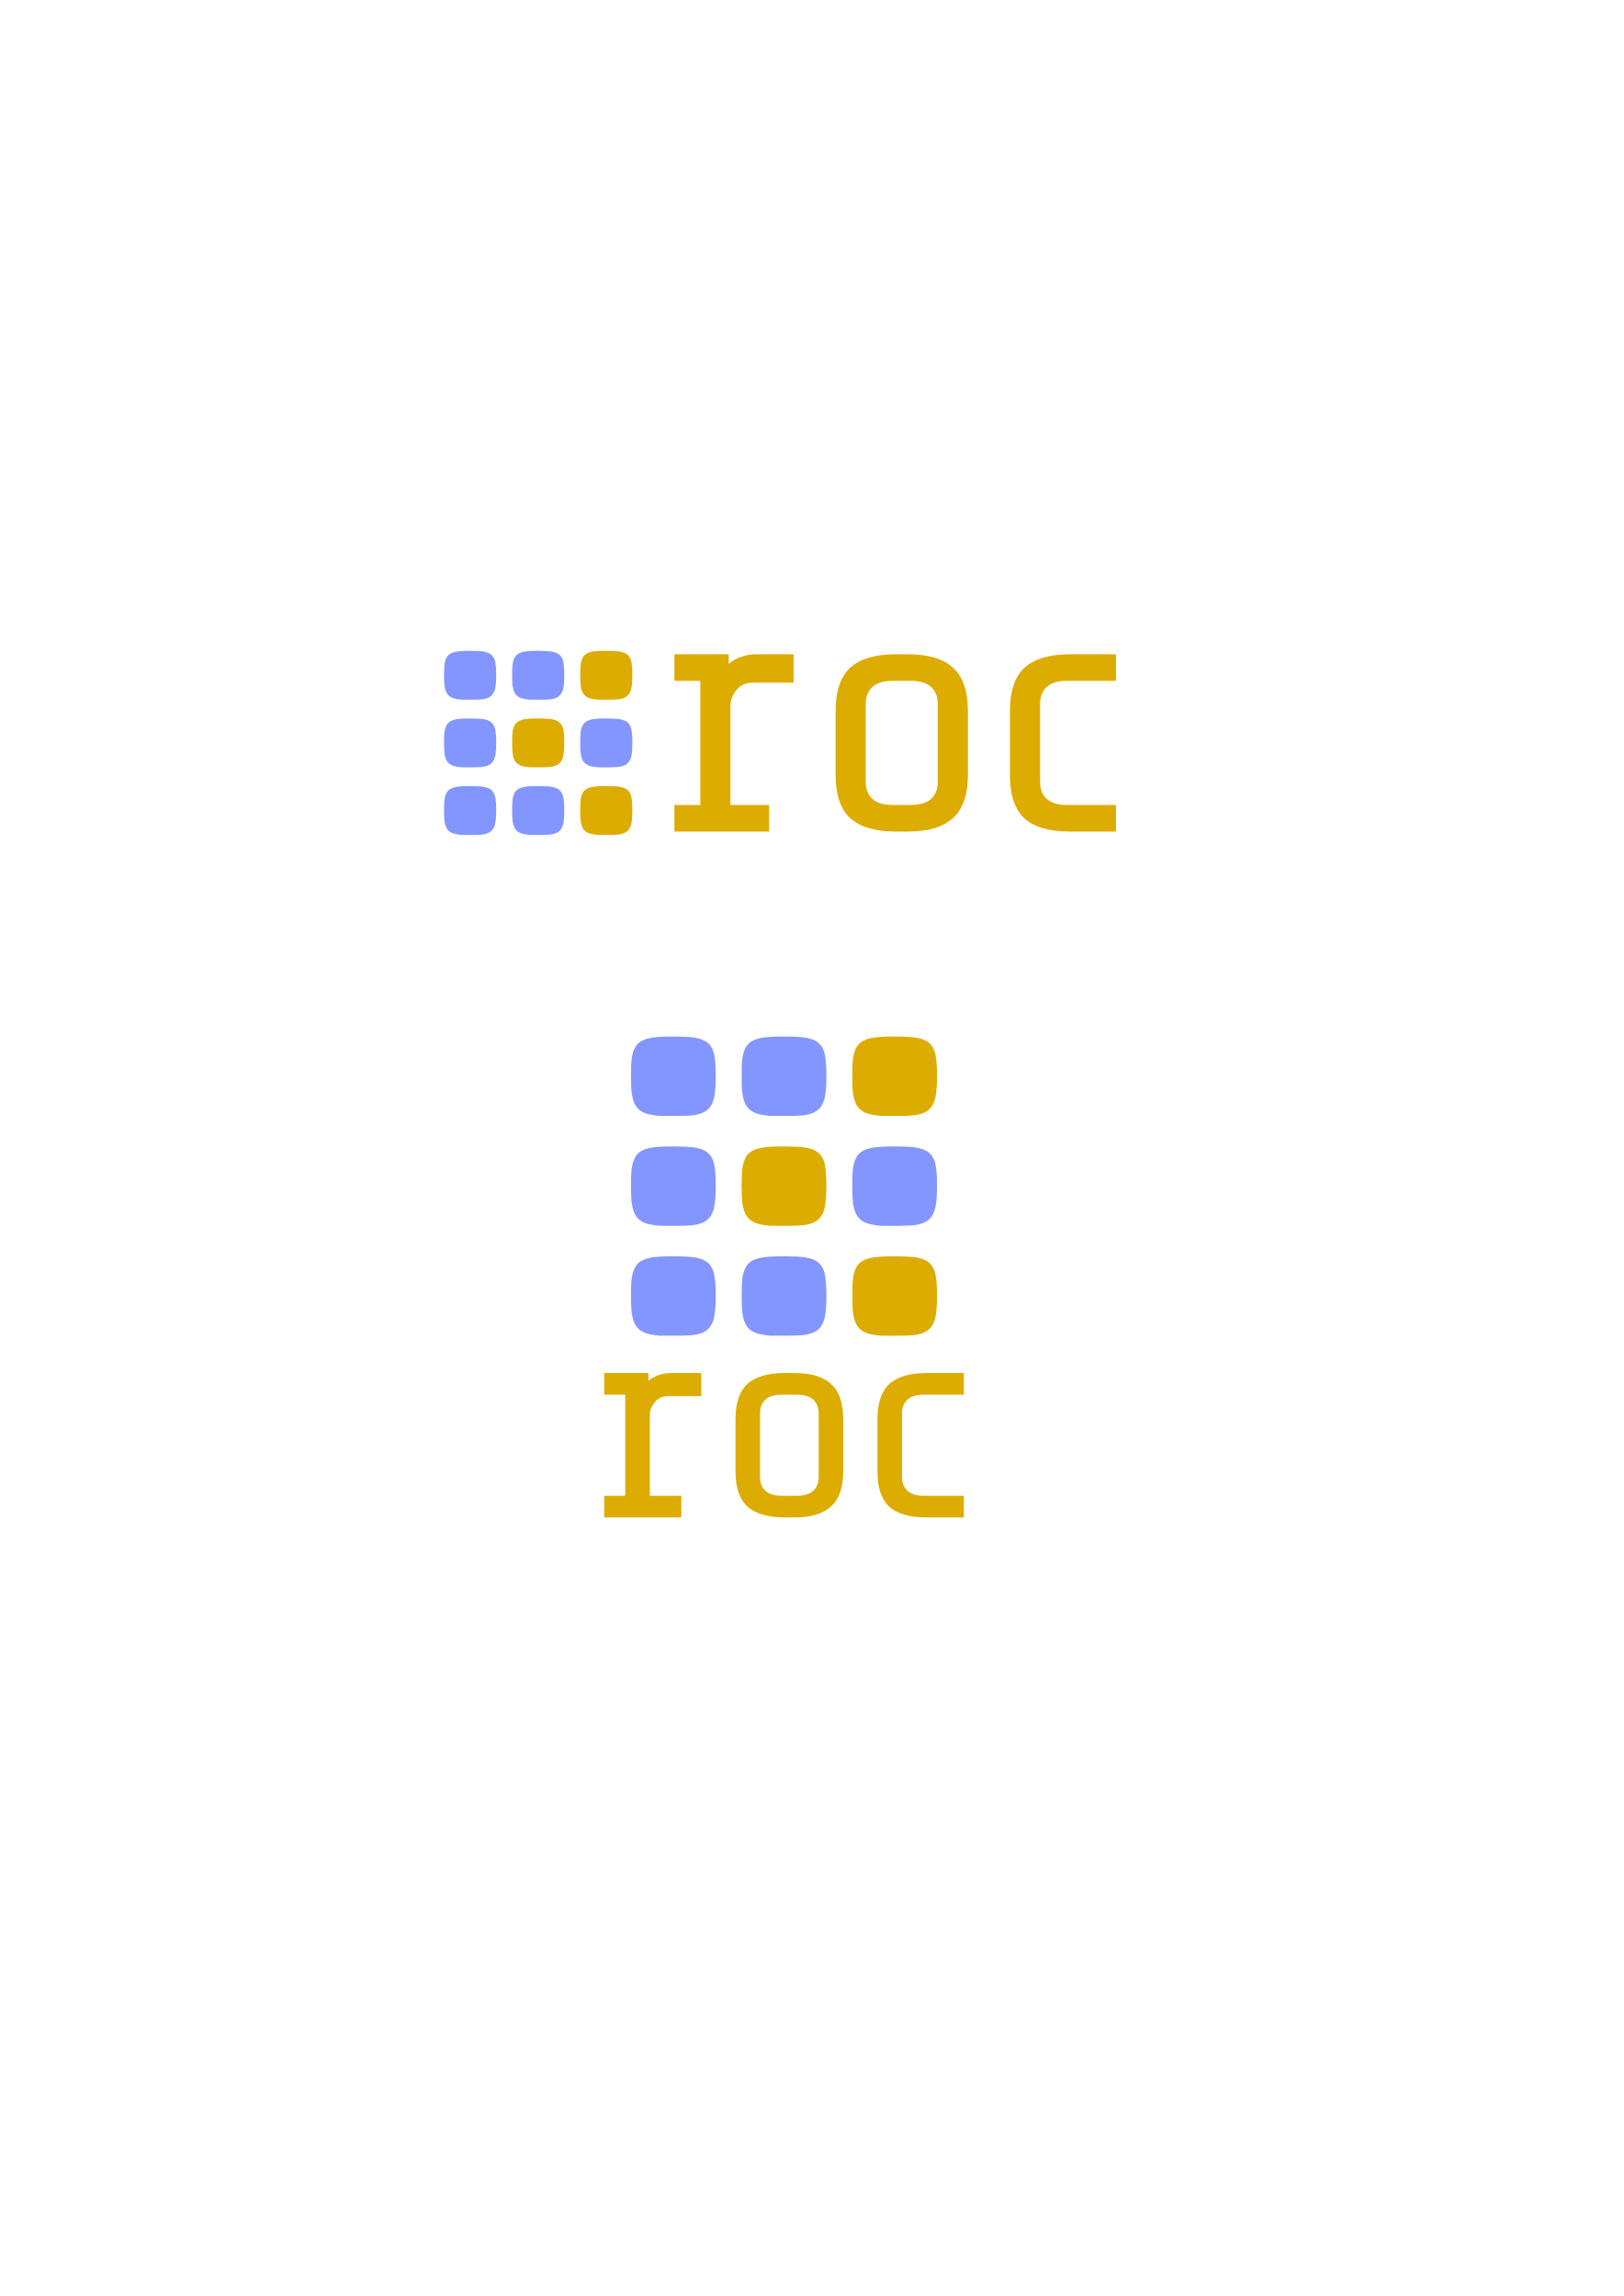
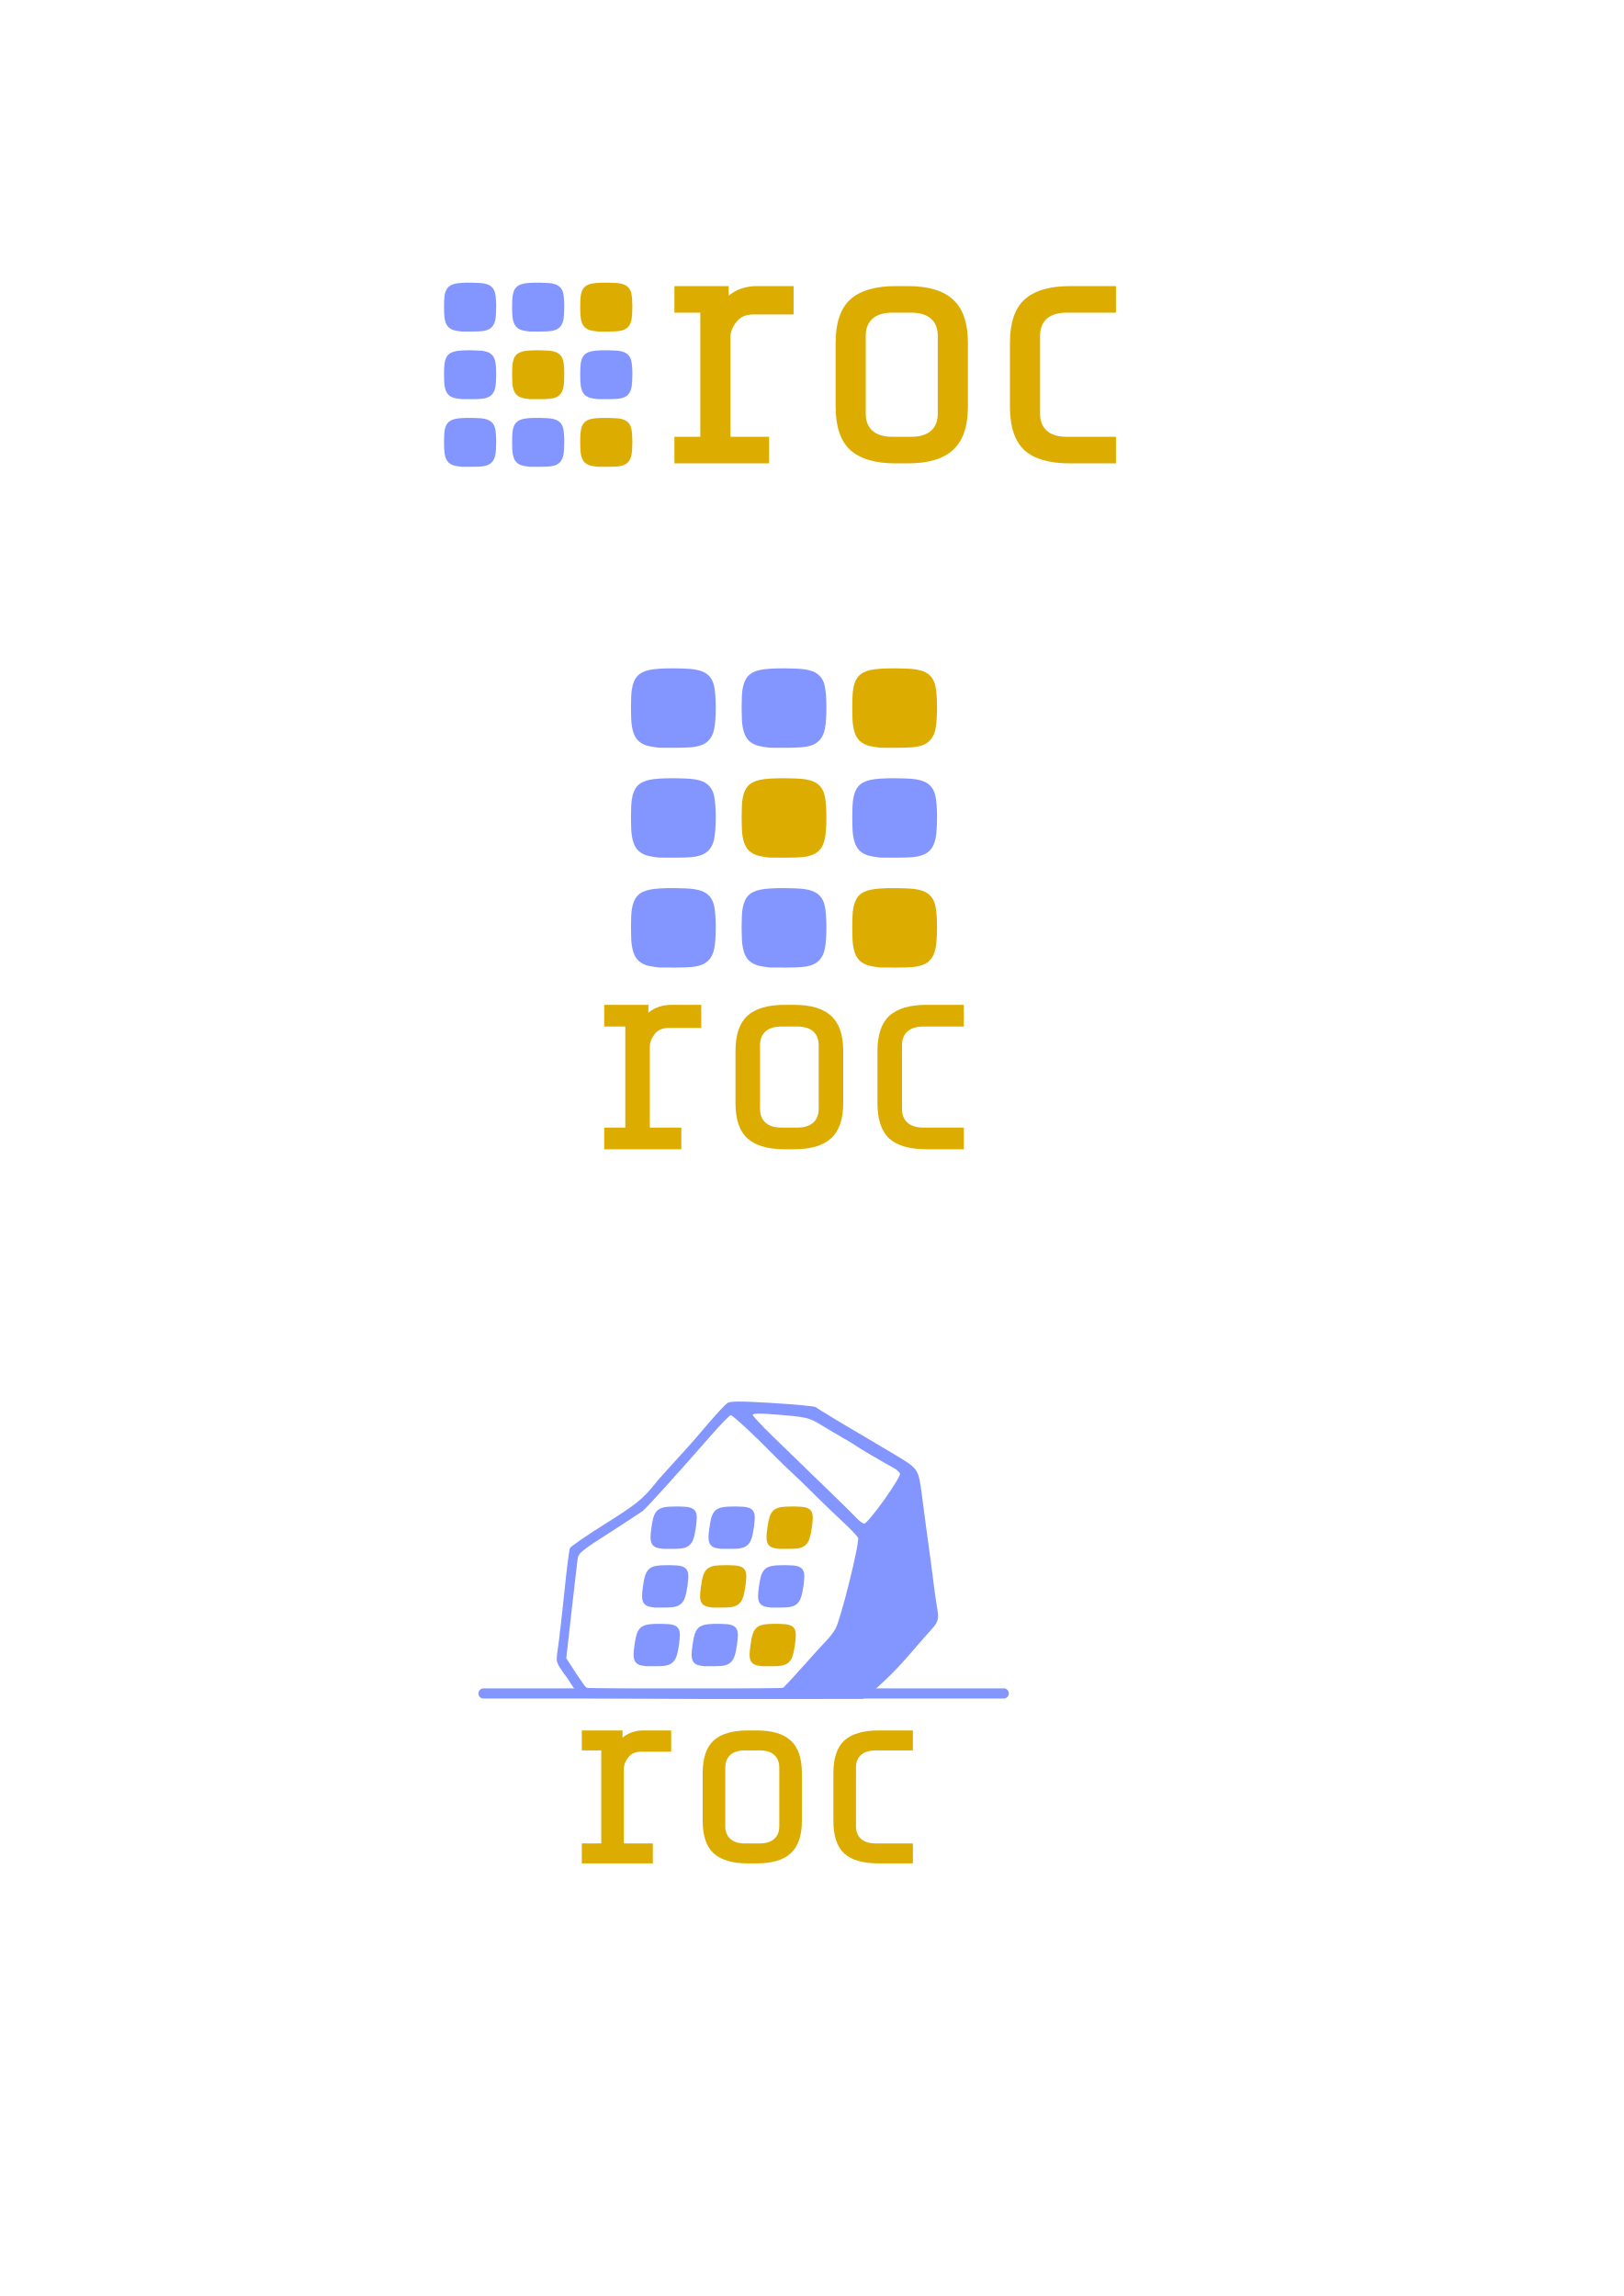
<svg xmlns="http://www.w3.org/2000/svg" width="210mm" height="297mm" viewBox="0 0 210 297" version="1.1" id="svg1" xml:space="preserve">
  <defs id="defs1" />
  <g id="layer1">
    <g id="g4">
      <g id="g3" transform="matrix(1.258121,0,0,1.258121,-38.77099,-21.81391)" />
    </g>
    <g id="g4-4" transform="translate(-58.24741,-38.54793)">
      <g id="g3-9" transform="matrix(1.258121,0,0,1.258121,-38.77099,-21.81391)" />
    </g>
-     <rect style="font-variation-settings:normal;opacity:1;fill:none;fill-opacity:1;stroke:none;stroke-width:0.106;stroke-linecap:butt;stroke-linejoin:miter;stroke-miterlimit:4;stroke-dasharray:none;stroke-dashoffset:0;stroke-opacity:1" id="rect10" width="146.527" height="73.264" x="34.06" y="128.552" ry="0" />
-     <rect style="font-variation-settings:normal;fill:none;fill-opacity:1;stroke:none;stroke-width:0.077;stroke-linecap:butt;stroke-linejoin:miter;stroke-miterlimit:4;stroke-dasharray:none;stroke-dashoffset:0;stroke-opacity:1" id="rect10-2" width="81.57" height="69.772" x="61.223" y="130.298" ry="0" />
-     <g id="g7" transform="translate(24.78708,37.498)">
+     <rect style="font-variation-settings:normal;opacity:1;fill:none;fill-opacity:1;stroke:none;stroke-width:0.106;stroke-linecap:butt;stroke-linejoin:miter;stroke-miterlimit:4;stroke-dasharray:none;stroke-dashoffset:0;stroke-opacity:1" id="rect10" width="146.527" height="73.264" x="34.06" y="80.927" ry="0" />
+     <rect style="font-variation-settings:normal;fill:none;fill-opacity:1;stroke:none;stroke-width:0.077;stroke-linecap:butt;stroke-linejoin:miter;stroke-miterlimit:4;stroke-dasharray:none;stroke-dashoffset:0;stroke-opacity:1" id="rect10-2" width="81.57" height="69.772" x="61.223" y="82.673" ry="0" />
+     <rect style="font-variation-settings:normal;fill:none;fill-opacity:1;stroke:none;stroke-width:0.106;stroke-linecap:butt;stroke-linejoin:miter;stroke-miterlimit:4;stroke-dasharray:none;stroke-dashoffset:0;stroke-opacity:1" id="rect10-23" width="146.527" height="73.264" x="29.369" y="174.889" ry="0" />
+     <rect style="font-variation-settings:normal;fill:none;fill-opacity:1;stroke:none;stroke-width:0.077;stroke-linecap:butt;stroke-linejoin:miter;stroke-miterlimit:4;stroke-dasharray:none;stroke-dashoffset:0;stroke-opacity:1" id="rect10-2-7" width="81.57" height="69.772" x="56.533" y="176.635" ry="0" />
+     <g id="g7" transform="translate(24.78708,-10.12701)">
      <g id="g6" transform="translate(-4.776846,-13.25838)">
        <g id="g2" transform="matrix(1.215318,0,0,1.215318,20.9939,-206.7203)" style="fill:#008000">
          <path id="path1-06" style="fill:#ddac00;fill-opacity:1;fill-rule:evenodd" d="m 30.803,219.424 c -0.702,-0.005 -1.262,0.032 -1.594,0.106 -0.708,0.158 -1.021,0.509 -1.147,1.286 -0.073,0.45 -0.073,1.919 4.25e-4,2.371 0.119,0.737 0.377,1.086 0.949,1.288 0.137,0.048 0.563,0.122 0.86,0.148 v 4.3e-4 c 0.068,0.006 0.546,0.007 1.061,0.003 0.947,-0.008 1.236,-0.033 1.587,-0.139 0.515,-0.156 0.819,-0.514 0.938,-1.103 0.141,-0.695 0.131,-2.239 -0.017,-2.845 -0.131,-0.535 -0.451,-0.85 -1.006,-0.99 -0.326,-0.082 -0.557,-0.103 -1.323,-0.121 -0.106,-0.002 -0.209,-0.004 -0.309,-0.005 z m -7.246,7.197 c -0.702,-0.005 -1.262,0.032 -1.594,0.106 -0.708,0.158 -1.021,0.509 -1.147,1.286 -0.073,0.45 -0.072,1.919 8.5e-4,2.371 0.119,0.737 0.377,1.086 0.949,1.288 0.137,0.048 0.563,0.122 0.86,0.148 l -4.25e-4,4.2e-4 c 0.068,0.006 0.546,0.007 1.062,0.003 0.947,-0.008 1.236,-0.033 1.586,-0.139 0.515,-0.156 0.819,-0.514 0.938,-1.103 0.141,-0.696 0.132,-2.239 -0.017,-2.845 -0.131,-0.535 -0.451,-0.85 -1.006,-0.99 -0.326,-0.082 -0.557,-0.103 -1.323,-0.121 -0.106,-0.002 -0.209,-0.004 -0.31,-0.005 z m 7.246,7.198 c -0.702,-0.005 -1.262,0.032 -1.594,0.106 -0.708,0.158 -1.021,0.509 -1.147,1.286 -0.073,0.45 -0.073,1.919 4.25e-4,2.371 0.119,0.737 0.377,1.086 0.949,1.288 0.137,0.048 0.563,0.122 0.86,0.148 v 4.3e-4 c 0.068,0.006 0.546,0.007 1.061,0.003 0.947,-0.008 1.236,-0.033 1.587,-0.139 0.515,-0.156 0.819,-0.514 0.938,-1.103 0.141,-0.695 0.131,-2.239 -0.017,-2.845 -0.131,-0.535 -0.451,-0.85 -1.006,-0.99 -0.326,-0.082 -0.557,-0.103 -1.323,-0.121 -0.106,-0.002 -0.209,-0.004 -0.309,-0.005 z" />
        </g>
        <g id="g5" transform="matrix(0.6943062,0,0,0.6943062,18.05743,23.57308)">
          <path id="path1-8-0" style="fill:#8396ff;fill-opacity:1;stroke-width:0.453" d="m 32.779,52.393 c -1.229,-0.009 -2.209,0.056 -2.79,0.186 -1.239,0.277 -1.787,0.892 -2.007,2.251 -0.128,0.787 -0.127,3.36 7.44e-4,4.15 0.209,1.289 0.659,1.901 1.661,2.254 0.24,0.085 0.985,0.213 1.506,0.26 v 7.44e-4 c 0.119,0.01 0.955,0.013 1.858,0.006 1.658,-0.013 2.164,-0.058 2.778,-0.243 0.901,-0.273 1.434,-0.899 1.643,-1.931 0.247,-1.217 0.23,-3.92 -0.031,-4.98 -0.23,-0.937 -0.789,-1.488 -1.76,-1.733 -0.57,-0.144 -0.976,-0.181 -2.316,-0.211 -0.185,-0.004 -0.366,-0.008 -0.541,-0.009 z m 12.683,0 c -1.229,-0.009 -2.209,0.056 -2.79,0.186 -1.239,0.277 -1.787,0.892 -2.007,2.251 -0.128,0.787 -0.127,3.36 0.002,4.15 0.209,1.289 0.659,1.901 1.661,2.254 0.24,0.085 0.985,0.213 1.506,0.26 l -7.44e-4,7.44e-4 c 0.119,0.01 0.956,0.013 1.858,0.006 1.658,-0.013 2.164,-0.058 2.777,-0.243 0.901,-0.273 1.434,-0.899 1.643,-1.931 0.247,-1.217 0.231,-3.92 -0.03,-4.98 -0.23,-0.937 -0.789,-1.488 -1.76,-1.733 -0.57,-0.144 -0.976,-0.181 -2.316,-0.211 -0.185,-0.004 -0.366,-0.008 -0.542,-0.009 z M 32.779,64.991 c -1.229,-0.009 -2.209,0.056 -2.79,0.186 -1.239,0.277 -1.787,0.892 -2.007,2.251 -0.128,0.787 -0.127,3.36 7.44e-4,4.15 0.209,1.289 0.659,1.901 1.661,2.254 0.24,0.085 0.985,0.213 1.506,0.26 v 7.44e-4 c 0.119,0.01 0.955,0.013 1.858,0.006 1.658,-0.013 2.164,-0.058 2.778,-0.243 0.901,-0.273 1.434,-0.899 1.643,-1.931 0.247,-1.217 0.23,-3.92 -0.031,-4.98 -0.23,-0.937 -0.789,-1.488 -1.76,-1.733 -0.57,-0.144 -0.976,-0.181 -2.316,-0.211 -0.185,-0.004 -0.366,-0.008 -0.541,-0.009 z m 25.368,0 c -1.229,-0.009 -2.209,0.056 -2.79,0.186 -1.239,0.277 -1.787,0.892 -2.007,2.251 -0.128,0.787 -0.127,3.36 7.45e-4,4.15 0.209,1.289 0.659,1.901 1.661,2.254 0.24,0.085 0.985,0.213 1.506,0.26 v 7.44e-4 c 0.119,0.01 0.955,0.013 1.858,0.006 1.658,-0.013 2.164,-0.058 2.778,-0.243 0.901,-0.273 1.434,-0.899 1.643,-1.931 0.247,-1.217 0.23,-3.92 -0.031,-4.98 -0.23,-0.937 -0.789,-1.488 -1.76,-1.733 -0.57,-0.144 -0.976,-0.181 -2.316,-0.211 -0.185,-0.004 -0.366,-0.008 -0.541,-0.009 z M 32.779,77.591 c -1.229,-0.009 -2.209,0.055 -2.79,0.185 -1.239,0.277 -1.787,0.892 -2.007,2.251 -0.128,0.787 -0.127,3.36 7.44e-4,4.15 0.209,1.289 0.659,1.901 1.661,2.254 0.24,0.085 0.985,0.213 1.506,0.26 v 7.44e-4 c 0.119,0.01 0.955,0.013 1.858,0.006 1.658,-0.013 2.164,-0.058 2.778,-0.243 0.901,-0.273 1.434,-0.899 1.643,-1.931 0.247,-1.217 0.23,-3.92 -0.031,-4.98 -0.23,-0.937 -0.789,-1.488 -1.76,-1.733 -0.57,-0.144 -0.976,-0.181 -2.316,-0.211 -0.185,-0.004 -0.366,-0.007 -0.541,-0.008 z m 12.683,0 c -1.229,-0.009 -2.209,0.055 -2.79,0.185 -1.239,0.277 -1.787,0.892 -2.007,2.251 -0.128,0.787 -0.127,3.36 0.002,4.15 0.209,1.289 0.659,1.901 1.661,2.254 0.24,0.085 0.985,0.213 1.506,0.26 l -7.44e-4,7.44e-4 c 0.119,0.01 0.956,0.013 1.858,0.006 1.658,-0.013 2.164,-0.058 2.777,-0.243 0.901,-0.273 1.434,-0.899 1.643,-1.931 0.247,-1.217 0.231,-3.92 -0.03,-4.98 -0.23,-0.937 -0.789,-1.488 -1.76,-1.733 -0.57,-0.144 -0.976,-0.181 -2.316,-0.211 -0.185,-0.004 -0.366,-0.007 -0.542,-0.008 z" />
        </g>
      </g>
      <path id="text2-2" style="font-size:45.871px;font-family:'ShureTechMono Nerd Font';-inkscape-font-specification:'ShureTechMono Nerd Font, Normal';fill:#ddac00;fill-opacity:1;fill-rule:evenodd;stroke-width:0.844" d="m 62.437,47.133 v 3.44 h 3.349 v 16.055 h -3.349 v 3.441 H 74.685 V 66.628 H 69.685 V 53.647 c 0.031,-0.642 0.291,-1.269 0.78,-1.881 0.489,-0.642 1.223,-0.963 2.202,-0.963 h 5.184 v -3.67 h -4.725 c -1.437,0 -2.661,0.412 -3.67,1.238 v -1.238 z" />
      <path d="m 91.084,47.133 c -2.661,0 -4.633,0.581 -5.917,1.743 -1.254,1.162 -1.881,3.027 -1.881,5.596 v 8.257 c 0,2.569 0.627,4.434 1.881,5.597 1.284,1.162 3.257,1.743 5.917,1.743 h 1.514 c 2.661,0 4.618,-0.581 5.871,-1.743 1.284,-1.162 1.927,-3.028 1.927,-5.597 v -8.257 c 0,-2.569 -0.642,-4.434 -1.927,-5.596 -1.254,-1.162 -3.211,-1.743 -5.871,-1.743 z m -0.458,3.44 h 2.431 c 1.131,0 1.988,0.26 2.569,0.78 0.581,0.52 0.872,1.254 0.872,2.202 v 10.092 c 0,0.948 -0.291,1.682 -0.872,2.201 -0.581,0.52 -1.437,0.78 -2.569,0.78 h -2.431 c -1.131,0 -1.988,-0.26 -2.569,-0.78 -0.581,-0.52 -0.872,-1.253 -0.872,-2.201 V 53.555 c 0,-0.948 0.291,-1.682 0.872,-2.202 0.581,-0.52 1.437,-0.78 2.569,-0.78 z" style="font-size:45.871px;font-family:'ShureTechMono Nerd Font';-inkscape-font-specification:'ShureTechMono Nerd Font, Normal';fill:#ddac00;fill-opacity:1;fill-rule:evenodd;stroke-width:0.844" id="path1" />
      <path d="m 113.63,47.133 c -2.661,0 -4.633,0.581 -5.917,1.743 -1.254,1.162 -1.881,3.027 -1.881,5.596 v 8.257 c 0,2.599 0.627,4.48 1.881,5.642 1.254,1.131 3.226,1.698 5.917,1.698 h 5.917 v -3.441 h -6.376 c -1.131,0 -1.988,-0.26 -2.569,-0.78 -0.581,-0.52 -0.872,-1.253 -0.872,-2.201 V 53.555 c 0,-0.948 0.291,-1.682 0.872,-2.202 0.581,-0.52 1.437,-0.78 2.569,-0.78 h 6.376 v -3.44 z" style="font-size:45.871px;font-family:'ShureTechMono Nerd Font';-inkscape-font-specification:'ShureTechMono Nerd Font, Normal';fill:#ddac00;fill-opacity:1;fill-rule:evenodd;stroke-width:0.844" id="path1-6" />
    </g>
-     <g id="g11" transform="matrix(0.9453565,0,0,0.9453565,2.688642,31.63089)">
+     <g id="g11" transform="matrix(0.9453565,0,0,0.9453565,2.688642,-15.99411)">
      <g id="g1" transform="translate(1.713271,2.298509)">
        <g id="g10" transform="matrix(0.6919042,0,0,0.6919042,36.416,52.17234)">
          <g id="g6-2" transform="matrix(2.484291,0,0,2.484291,-27.41222,-71.03083)">
            <g id="g2-0" transform="matrix(1.215318,0,0,1.215318,20.9939,-206.7203)" style="fill:#008000" />
            <g id="g5-6" transform="matrix(0.6943062,0,0,0.6943062,18.05743,23.57308)">
              <path id="path1-8-0-1" style="fill:#8396ff;fill-opacity:1;stroke:none;stroke-width:0.453" d="m 32.779,52.393 c -1.229,-0.009 -2.209,0.056 -2.791,0.186 -1.239,0.277 -1.787,0.891 -2.007,2.25 -0.128,0.787 -0.127,3.36 8.66e-4,4.15 0.209,1.289 0.659,1.9 1.661,2.253 0.24,0.085 0.985,0.213 1.506,0.26 v 4.33e-4 c 0.119,0.01 0.955,0.013 1.858,0.006 1.658,-0.013 2.164,-0.057 2.778,-0.243 0.901,-0.273 1.434,-0.9 1.643,-1.931 0.247,-1.217 0.23,-3.92 -0.03,-4.98 -0.23,-0.937 -0.789,-1.487 -1.76,-1.732 -0.57,-0.144 -0.975,-0.181 -2.316,-0.212 -0.185,-0.004 -0.366,-0.007 -0.542,-0.008 z m 12.684,0 c -1.229,-0.009 -2.209,0.056 -2.79,0.186 -1.239,0.277 -1.787,0.891 -2.007,2.25 -0.128,0.787 -0.127,3.36 8.66e-4,4.15 0.209,1.289 0.659,1.9 1.661,2.253 0.24,0.085 0.985,0.213 1.506,0.26 v 4.33e-4 c 0.119,0.01 0.956,0.013 1.858,0.006 1.658,-0.013 2.164,-0.057 2.777,-0.243 0.901,-0.273 1.434,-0.9 1.643,-1.931 0.247,-1.217 0.23,-3.92 -0.03,-4.98 -0.23,-0.937 -0.789,-1.487 -1.76,-1.732 -0.57,-0.144 -0.975,-0.181 -2.316,-0.212 -0.185,-0.004 -0.366,-0.007 -0.542,-0.008 z M 32.779,64.992 c -1.229,-0.009 -2.209,0.056 -2.791,0.186 -1.239,0.277 -1.787,0.891 -2.007,2.25 -0.128,0.787 -0.127,3.36 8.66e-4,4.15 0.209,1.289 0.659,1.9 1.661,2.253 0.24,0.085 0.985,0.213 1.506,0.26 v 4.33e-4 c 0.119,0.01 0.955,0.013 1.858,0.006 1.658,-0.013 2.164,-0.058 2.778,-0.244 0.901,-0.273 1.434,-0.899 1.643,-1.93 0.247,-1.217 0.23,-3.92 -0.03,-4.98 -0.23,-0.937 -0.789,-1.487 -1.76,-1.732 -0.57,-0.144 -0.975,-0.181 -2.316,-0.212 -0.185,-0.004 -0.366,-0.007 -0.542,-0.008 z m 25.368,0 c -1.229,-0.009 -2.209,0.056 -2.791,0.186 -1.239,0.277 -1.787,0.891 -2.007,2.25 -0.128,0.787 -0.127,3.36 8.66e-4,4.15 0.209,1.289 0.659,1.9 1.661,2.253 0.24,0.085 0.985,0.213 1.506,0.26 v 4.33e-4 c 0.119,0.01 0.955,0.013 1.858,0.006 1.658,-0.013 2.164,-0.058 2.778,-0.244 0.901,-0.273 1.434,-0.899 1.643,-1.93 0.247,-1.217 0.23,-3.92 -0.03,-4.98 -0.23,-0.937 -0.789,-1.487 -1.76,-1.732 -0.57,-0.144 -0.975,-0.181 -2.316,-0.212 -0.185,-0.004 -0.366,-0.007 -0.542,-0.008 z M 32.779,77.59 c -1.229,-0.009 -2.209,0.056 -2.791,0.186 -1.239,0.277 -1.787,0.891 -2.007,2.25 -0.128,0.787 -0.127,3.36 8.66e-4,4.151 0.209,1.289 0.659,1.9 1.661,2.253 0.24,0.085 0.985,0.213 1.506,0.26 v 4.33e-4 c 0.119,0.01 0.955,0.013 1.858,0.006 1.658,-0.013 2.164,-0.057 2.778,-0.243 0.901,-0.273 1.434,-0.899 1.643,-1.93 0.247,-1.217 0.23,-3.92 -0.03,-4.98 -0.23,-0.937 -0.789,-1.487 -1.76,-1.732 -0.57,-0.144 -0.975,-0.181 -2.316,-0.212 -0.185,-0.004 -0.366,-0.007 -0.542,-0.008 z m 12.684,0 c -1.229,-0.009 -2.209,0.056 -2.79,0.186 -1.239,0.277 -1.787,0.891 -2.007,2.25 -0.128,0.787 -0.127,3.36 8.66e-4,4.151 0.209,1.289 0.659,1.9 1.661,2.253 0.24,0.085 0.985,0.213 1.506,0.26 v 4.33e-4 c 0.119,0.01 0.956,0.013 1.858,0.006 1.658,-0.013 2.164,-0.057 2.777,-0.243 0.901,-0.273 1.434,-0.899 1.643,-1.93 0.247,-1.217 0.23,-3.92 -0.03,-4.98 -0.23,-0.937 -0.789,-1.487 -1.76,-1.732 -0.57,-0.144 -0.975,-0.181 -2.316,-0.212 -0.185,-0.004 -0.366,-0.007 -0.542,-0.008 z" />
              <path id="path1-8-0-0-2" style="fill:#ddac00;fill-opacity:1;stroke-width:0.452;stroke-dasharray:none" d="m 58.146,52.393 c -1.229,-0.009 -2.209,0.056 -2.791,0.186 -1.239,0.277 -1.787,0.891 -2.007,2.25 -0.128,0.787 -0.127,3.36 8.66e-4,4.15 0.209,1.289 0.659,1.9 1.661,2.253 0.24,0.085 0.985,0.213 1.506,0.26 v 4.33e-4 c 0.119,0.01 0.955,0.013 1.858,0.006 1.658,-0.013 2.164,-0.057 2.778,-0.243 0.901,-0.273 1.434,-0.9 1.643,-1.931 0.247,-1.217 0.23,-3.92 -0.03,-4.98 -0.23,-0.937 -0.789,-1.487 -1.76,-1.732 -0.57,-0.144 -0.975,-0.181 -2.316,-0.212 -0.185,-0.004 -0.366,-0.007 -0.542,-0.008 z M 45.462,64.992 c -1.229,-0.009 -2.209,0.056 -2.79,0.186 -1.239,0.277 -1.787,0.891 -2.007,2.25 -0.128,0.787 -0.127,3.36 8.66e-4,4.15 0.209,1.289 0.659,1.9 1.661,2.253 0.24,0.085 0.985,0.213 1.506,0.26 v 4.33e-4 c 0.119,0.01 0.956,0.013 1.858,0.006 1.658,-0.013 2.164,-0.058 2.777,-0.244 0.901,-0.273 1.434,-0.899 1.643,-1.93 0.247,-1.217 0.23,-3.92 -0.03,-4.98 -0.23,-0.937 -0.789,-1.487 -1.76,-1.732 -0.57,-0.144 -0.975,-0.181 -2.316,-0.212 -0.185,-0.004 -0.366,-0.007 -0.542,-0.008 z m 12.684,12.598 c -1.229,-0.009 -2.209,0.056 -2.791,0.186 -1.239,0.277 -1.787,0.891 -2.007,2.25 -0.128,0.787 -0.127,3.36 8.66e-4,4.151 0.209,1.289 0.659,1.9 1.661,2.253 0.24,0.085 0.985,0.213 1.506,0.26 v 4.33e-4 c 0.119,0.01 0.955,0.013 1.858,0.006 1.658,-0.013 2.164,-0.057 2.778,-0.243 0.901,-0.273 1.434,-0.899 1.643,-1.93 0.247,-1.217 0.23,-3.92 -0.03,-4.98 -0.23,-0.937 -0.789,-1.487 -1.76,-1.732 -0.57,-0.144 -0.975,-0.181 -2.316,-0.212 -0.185,-0.004 -0.366,-0.007 -0.542,-0.008 z" />
            </g>
          </g>
          <g id="g9" transform="translate(-71.8017,38.41176)" />
        </g>
      </g>
      <g id="g8">
        <path id="text2-2-9" style="font-size:45.871px;font-family:'ShureTechMono Nerd Font';-inkscape-font-specification:'ShureTechMono Nerd Font, Normal';fill:#ddac00;fill-opacity:1;fill-rule:evenodd;stroke-width:0.727" d="m 79.816,154.415 v 2.964 h 2.885 v 13.831 H 79.816 v 2.964 h 10.552 v -2.964 H 86.06 v -11.184 c 0.026,-0.553 0.25,-1.093 0.672,-1.62 0.422,-0.553 1.054,-0.83 1.897,-0.83 h 4.466 v -3.161 h -4.07 c -1.238,0 -2.292,0.355 -3.162,1.067 v -1.067 z" />
        <path d="m 104.496,154.415 c -2.292,0 -3.991,0.501 -5.098,1.502 -1.08,1.001 -1.62,2.608 -1.62,4.821 v 7.113 c 0,2.213 0.54,3.82 1.62,4.821 1.107,1.001 2.806,1.502 5.098,1.502 h 1.304 c 2.292,0 3.978,-0.5 5.058,-1.502 1.107,-1.001 1.66,-2.608 1.66,-4.821 v -7.113 c 0,-2.213 -0.553,-3.82 -1.66,-4.821 -1.08,-1.001 -2.766,-1.502 -5.058,-1.502 z m -0.395,2.964 h 2.094 c 0.975,0 1.712,0.224 2.213,0.672 0.501,0.448 0.751,1.08 0.751,1.897 v 8.694 c 0,0.817 -0.25,1.449 -0.751,1.897 -0.501,0.448 -1.238,0.672 -2.213,0.672 h -2.094 c -0.975,0 -1.712,-0.224 -2.213,-0.672 -0.501,-0.448 -0.751,-1.08 -0.751,-1.897 v -8.694 c 0,-0.817 0.25,-1.449 0.751,-1.897 0.501,-0.448 1.238,-0.672 2.213,-0.672 z" style="font-size:45.871px;font-family:'ShureTechMono Nerd Font';-inkscape-font-specification:'ShureTechMono Nerd Font, Normal';fill:#ddac00;fill-opacity:1;fill-rule:evenodd;stroke-width:0.727" id="path1-3" />
        <path d="m 123.919,154.415 c -2.292,0 -3.991,0.501 -5.097,1.502 -1.08,1.001 -1.621,2.608 -1.621,4.821 v 7.113 c 0,2.239 0.54,3.859 1.621,4.861 1.08,0.975 2.779,1.462 5.097,1.462 h 5.098 v -2.964 h -5.493 c -0.975,0 -1.712,-0.224 -2.213,-0.672 -0.501,-0.448 -0.751,-1.08 -0.751,-1.897 v -8.694 c 0,-0.817 0.25,-1.449 0.751,-1.897 0.501,-0.448 1.238,-0.672 2.213,-0.672 h 5.493 v -2.964 z" style="font-size:45.871px;font-family:'ShureTechMono Nerd Font';-inkscape-font-specification:'ShureTechMono Nerd Font, Normal';fill:#ddac00;fill-opacity:1;fill-rule:evenodd;stroke-width:0.727" id="path1-6-5" />
      </g>
    </g>
+     <g id="g44" transform="translate(0.7484946,-17.90818)">
+       <g id="g19" transform="matrix(0.749763,0,0,0.749763,-42.34194,109.038)">
+         <path id="text2-2-91" style="font-size:45.871px;font-family:'ShureTechMono Nerd Font';-inkscape-font-specification:'ShureTechMono Nerd Font, Normal';fill:#ddac00;fill-opacity:1;fill-rule:evenodd;stroke-width:0.844" d="m 155.84,177.006 v 3.44 h 3.349 v 16.055 h -3.349 v 3.441 h 12.248 v -3.441 h -5 v -12.982 c 0.031,-0.642 0.291,-1.269 0.78,-1.881 0.489,-0.642 1.223,-0.963 2.202,-0.963 h 5.184 v -3.67 h -4.725 c -1.437,0 -2.661,0.412 -3.67,1.238 v -1.238 z" />
+         <path d="m 184.487,177.006 c -2.661,0 -4.633,0.581 -5.917,1.743 -1.254,1.162 -1.881,3.027 -1.881,5.596 v 8.257 c 0,2.569 0.627,4.434 1.881,5.597 1.284,1.162 3.257,1.743 5.917,1.743 h 1.514 c 2.661,0 4.618,-0.581 5.871,-1.743 1.284,-1.162 1.927,-3.028 1.927,-5.597 v -8.257 c 0,-2.569 -0.642,-4.434 -1.927,-5.596 -1.254,-1.162 -3.211,-1.743 -5.871,-1.743 z m -0.458,3.44 h 2.431 c 1.131,0 1.988,0.26 2.569,0.78 0.581,0.52 0.872,1.254 0.872,2.202 v 10.092 c 0,0.948 -0.291,1.682 -0.872,2.201 -0.581,0.52 -1.437,0.78 -2.569,0.78 h -2.431 c -1.131,0 -1.988,-0.26 -2.569,-0.78 -0.581,-0.52 -0.872,-1.253 -0.872,-2.201 v -10.092 c 0,-0.948 0.291,-1.682 0.872,-2.202 0.581,-0.52 1.437,-0.78 2.569,-0.78 z" style="font-size:45.871px;font-family:'ShureTechMono Nerd Font';-inkscape-font-specification:'ShureTechMono Nerd Font, Normal';fill:#ddac00;fill-opacity:1;fill-rule:evenodd;stroke-width:0.844" id="path1-2" />
+         <path d="m 207.033,177.006 c -2.661,0 -4.633,0.581 -5.917,1.743 -1.254,1.162 -1.881,3.027 -1.881,5.596 v 8.257 c 0,2.599 0.627,4.48 1.881,5.642 1.254,1.131 3.226,1.698 5.917,1.698 h 5.917 v -3.441 h -6.376 c -1.131,0 -1.988,-0.26 -2.569,-0.78 -0.581,-0.52 -0.872,-1.253 -0.872,-2.201 v -10.092 c 0,-0.948 0.291,-1.682 0.872,-2.202 0.581,-0.52 1.437,-0.78 2.569,-0.78 h 6.376 v -3.44 z" style="font-size:45.871px;font-family:'ShureTechMono Nerd Font';-inkscape-font-specification:'ShureTechMono Nerd Font, Normal';fill:#ddac00;fill-opacity:1;fill-rule:evenodd;stroke-width:0.844" id="path1-6-7" />
+       </g>
+       <g id="g43">
+         <path id="path20" style="fill:#8396ff;fill-opacity:1" d="m 94.87,199.205 c -0.891,-9.2e-4 -1.316,0.06 -1.516,0.183 -0.283,0.174 -1.451,1.422 -2.596,2.773 -1.145,1.352 -2.295,2.678 -2.554,2.948 -0.26,0.27 -1.109,1.205 -1.886,2.078 -0.778,0.873 -1.477,1.647 -1.555,1.72 -0.078,0.073 -0.478,0.549 -0.889,1.058 -1.518,1.879 -2.452,2.62 -6.542,5.184 -2.299,1.441 -4.264,2.8 -4.365,3.018 -0.102,0.218 -0.425,2.746 -0.719,5.617 -0.294,2.871 -0.66,6.086 -0.815,7.144 l -0.137,0.943 c -0.097,0.854 -0.028,1.104 0.352,1.726 l 0.515,0.776 c 0.837,0.912 1.561,2.952 2.986,3.201 6.073,0.01 12.004,0.116 19.776,0.107 l 15.974,-0.019 c 2.872,-2.173 5.001,-4.553 7.088,-7.011 2.734,-3.221 2.846,-2.49 2.353,-5.471 -0.096,-0.582 -0.267,-1.832 -0.379,-2.778 -0.112,-0.946 -0.283,-2.256 -0.38,-2.91 -0.097,-0.655 -0.341,-2.441 -0.542,-3.969 -0.202,-1.528 -0.453,-3.433 -0.558,-4.233 -0.449,-3.403 -0.429,-3.373 -3.519,-5.23 -1.547,-0.929 -3.388,-2.022 -4.092,-2.427 -2.027,-1.168 -5.857,-3.485 -6.134,-3.71 -0.139,-0.113 -2.64,-0.35 -5.559,-0.527 -2.058,-0.125 -3.414,-0.188 -4.305,-0.189 z m 2.302,1.571 c 0.358,-0.018 0.87,-0.005 1.49,0.041 4.953,0.37 5.141,0.41 6.86,1.46 0.913,0.558 2.237,1.341 2.942,1.74 0.704,0.4 1.404,0.828 1.555,0.952 0.273,0.224 3.415,2.066 4.794,2.811 0.398,0.215 0.777,0.554 0.842,0.753 0.065,0.199 -0.864,1.734 -2.064,3.411 -1.2,1.677 -2.343,3.048 -2.54,3.048 -0.197,0 -0.629,-0.294 -0.96,-0.654 -0.331,-0.36 -1.621,-1.64 -2.867,-2.844 -2.237,-2.163 -3.081,-2.982 -8.084,-7.842 -1.402,-1.362 -2.543,-2.592 -2.535,-2.732 0.004,-0.077 0.208,-0.126 0.566,-0.144 z m -3.414,0.194 c 0.265,0 3.225,2.746 5.641,5.233 0.668,0.687 1.662,1.652 2.21,2.145 0.548,0.492 1.841,1.743 2.874,2.778 1.033,1.036 2.7,2.644 3.705,3.573 1.005,0.929 1.922,1.888 2.038,2.131 0.256,0.536 -2.243,10.593 -2.931,11.796 -0.252,0.44 -0.806,1.154 -1.233,1.587 -0.426,0.433 -1.777,1.919 -3,3.301 -1.224,1.382 -2.361,2.601 -2.527,2.708 -0.166,0.107 -5.898,0.194 -12.738,0.194 -6.839,0 -12.553,-0.087 -12.697,-0.194 -0.144,-0.107 -0.791,-1.009 -1.436,-2.006 l -1.174,-1.811 0.644,-5.729 c 0.354,-3.151 0.706,-6.203 0.781,-6.783 0.152,-1.169 -0.001,-1.04 5.313,-4.461 1.512,-0.973 2.942,-1.917 3.179,-2.097 0.456,-0.347 4.794,-5.15 8.72,-9.653 1.3,-1.492 2.485,-2.712 2.634,-2.712 z" />
+         <g id="g42">
+           <path style="fill:#ddac00;fill-opacity:1;stroke:none;stroke-width:0.27" d="m 99.607,227.96 c -0.726,-0.005 -1.311,0.034 -1.666,0.112 -0.757,0.167 -1.134,0.537 -1.382,1.356 -0.144,0.474 -0.367,2.025 -0.36,2.501 0.012,0.777 0.225,1.145 0.787,1.357 0.135,0.051 0.564,0.129 0.867,0.157 0.07,0.005 0.564,0.008 1.098,0.003 0.982,-0.008 1.285,-0.035 1.664,-0.147 0.557,-0.165 0.926,-0.541 1.139,-1.163 0.252,-0.734 0.476,-2.363 0.414,-3.001 -0.055,-0.565 -0.337,-0.896 -0.89,-1.044 -0.325,-0.087 -0.561,-0.109 -1.351,-0.127 -0.109,-0.002 -0.216,-0.004 -0.32,-0.004 z" id="path28" />
+           <path style="fill:#8396ff;fill-opacity:1;stroke:none;stroke-width:0.27" d="m 92.106,227.96 c -0.726,-0.005 -1.311,0.034 -1.666,0.112 -0.757,0.167 -1.134,0.537 -1.382,1.356 -0.144,0.474 -0.367,2.025 -0.36,2.501 0.012,0.777 0.225,1.145 0.787,1.357 0.135,0.051 0.564,0.129 0.867,0.157 0.07,0.005 0.564,0.008 1.098,0.003 0.982,-0.008 1.285,-0.035 1.664,-0.147 0.557,-0.165 0.926,-0.541 1.139,-1.163 0.252,-0.734 0.476,-2.363 0.414,-3.001 -0.055,-0.565 -0.337,-0.896 -0.89,-1.044 -0.325,-0.087 -0.561,-0.109 -1.351,-0.127 -0.109,-0.002 -0.216,-0.004 -0.32,-0.004 z" id="path27" />
+           <path style="fill:#8396ff;fill-opacity:1;stroke:none;stroke-width:0.27" d="m 84.605,227.96 c -0.726,-0.005 -1.312,0.034 -1.667,0.112 -0.757,0.167 -1.134,0.537 -1.382,1.356 -0.144,0.474 -0.367,2.025 -0.36,2.501 0.012,0.777 0.225,1.145 0.787,1.357 0.135,0.051 0.564,0.129 0.868,0.157 0.07,0.005 0.563,0.008 1.098,0.003 0.982,-0.008 1.286,-0.035 1.664,-0.147 0.557,-0.165 0.926,-0.541 1.139,-1.163 0.252,-0.734 0.477,-2.363 0.415,-3.001 -0.055,-0.565 -0.338,-0.896 -0.891,-1.044 -0.325,-0.087 -0.561,-0.109 -1.351,-0.127 -0.109,-0.002 -0.216,-0.004 -0.319,-0.004 z" id="path26" />
+           <path style="fill:#8396ff;fill-opacity:1;stroke:none;stroke-width:0.27" d="m 100.701,220.37 c -0.726,-0.005 -1.311,0.034 -1.666,0.112 -0.757,0.167 -1.134,0.537 -1.382,1.356 -0.144,0.474 -0.367,2.025 -0.36,2.501 0.012,0.777 0.225,1.145 0.787,1.357 0.135,0.051 0.564,0.129 0.867,0.157 l -8.7e-5,6.1e-4 c 0.07,0.005 0.564,0.008 1.098,0.003 0.982,-0.008 1.285,-0.035 1.664,-0.147 0.557,-0.165 0.926,-0.541 1.139,-1.163 0.252,-0.734 0.476,-2.362 0.414,-3.001 -0.055,-0.565 -0.337,-0.896 -0.89,-1.044 -0.325,-0.087 -0.561,-0.109 -1.351,-0.128 -0.109,-0.002 -0.216,-0.004 -0.32,-0.004 z" id="path25" />
+           <path style="fill:#ddac00;fill-opacity:1;stroke:none;stroke-width:0.27" d="m 93.2,220.37 c -0.726,-0.005 -1.311,0.034 -1.666,0.112 -0.757,0.167 -1.134,0.537 -1.382,1.356 -0.144,0.474 -0.367,2.025 -0.36,2.501 0.012,0.777 0.225,1.145 0.787,1.357 0.135,0.051 0.564,0.129 0.867,0.157 l -8.7e-5,6.1e-4 c 0.07,0.005 0.564,0.008 1.098,0.003 0.982,-0.008 1.285,-0.035 1.664,-0.147 0.557,-0.165 0.926,-0.541 1.139,-1.163 0.252,-0.734 0.476,-2.362 0.414,-3.001 -0.055,-0.565 -0.337,-0.896 -0.89,-1.044 -0.325,-0.087 -0.561,-0.109 -1.351,-0.128 -0.109,-0.002 -0.216,-0.004 -0.32,-0.004 z" id="path24" />
+           <path style="fill:#8396ff;fill-opacity:1;stroke:none;stroke-width:0.27" d="m 85.699,220.37 c -0.726,-0.005 -1.312,0.034 -1.667,0.112 -0.757,0.167 -1.134,0.537 -1.382,1.356 -0.144,0.474 -0.367,2.025 -0.36,2.501 0.012,0.777 0.225,1.145 0.787,1.357 0.135,0.051 0.564,0.129 0.868,0.157 l -8.7e-5,6.1e-4 c 0.07,0.005 0.563,0.008 1.098,0.003 0.982,-0.008 1.286,-0.035 1.664,-0.147 0.557,-0.165 0.926,-0.541 1.139,-1.163 0.252,-0.734 0.477,-2.362 0.415,-3.001 -0.055,-0.565 -0.338,-0.896 -0.891,-1.044 -0.325,-0.087 -0.561,-0.109 -1.351,-0.128 -0.109,-0.002 -0.216,-0.004 -0.319,-0.004 z" id="path23" />
+           <path style="fill:#ddac00;fill-opacity:1;stroke:none;stroke-width:0.27" d="m 101.795,212.778 c -0.726,-0.005 -1.311,0.034 -1.666,0.112 -0.757,0.167 -1.134,0.537 -1.382,1.356 -0.144,0.474 -0.367,2.025 -0.36,2.501 0.012,0.777 0.225,1.145 0.787,1.358 0.135,0.051 0.564,0.128 0.867,0.156 l -9e-5,5.8e-4 c 0.07,0.005 0.564,0.008 1.098,0.003 0.982,-0.008 1.285,-0.035 1.664,-0.147 0.557,-0.165 0.926,-0.542 1.139,-1.163 0.252,-0.734 0.476,-2.362 0.414,-3.001 -0.055,-0.565 -0.337,-0.896 -0.89,-1.044 -0.325,-0.087 -0.561,-0.109 -1.351,-0.127 -0.109,-0.002 -0.216,-0.004 -0.32,-0.004 z" id="path22" />
+           <path style="fill:#8396ff;fill-opacity:1;stroke:none;stroke-width:0.27" d="m 94.294,212.778 c -0.726,-0.005 -1.311,0.034 -1.666,0.112 -0.757,0.167 -1.134,0.537 -1.382,1.356 -0.144,0.474 -0.367,2.025 -0.36,2.501 0.012,0.777 0.225,1.145 0.787,1.358 0.135,0.051 0.564,0.128 0.867,0.156 l -8.4e-5,5.8e-4 c 0.07,0.005 0.564,0.008 1.098,0.003 0.982,-0.008 1.285,-0.035 1.664,-0.147 0.557,-0.165 0.926,-0.542 1.139,-1.163 0.252,-0.734 0.476,-2.362 0.414,-3.001 -0.055,-0.565 -0.337,-0.896 -0.89,-1.044 -0.325,-0.087 -0.561,-0.109 -1.351,-0.127 -0.109,-0.002 -0.216,-0.004 -0.32,-0.004 z" id="path21" />
+           <path style="fill:#8396ff;fill-opacity:1;stroke:none;stroke-width:0.27" d="m 86.793,212.778 c -0.726,-0.005 -1.311,0.034 -1.667,0.112 -0.757,0.167 -1.134,0.537 -1.382,1.356 -0.144,0.474 -0.367,2.025 -0.36,2.501 0.012,0.777 0.225,1.145 0.787,1.358 0.135,0.051 0.564,0.128 0.868,0.156 l -8.5e-5,5.8e-4 c 0.07,0.005 0.563,0.008 1.098,0.003 0.982,-0.008 1.286,-0.035 1.664,-0.147 0.557,-0.165 0.926,-0.542 1.139,-1.163 0.252,-0.734 0.477,-2.362 0.415,-3.001 -0.055,-0.565 -0.338,-0.896 -0.891,-1.044 -0.325,-0.087 -0.561,-0.109 -1.351,-0.127 -0.109,-0.002 -0.216,-0.004 -0.319,-0.004 z" id="path1-8-0-1-1" />
+         </g>
+       </g>
+       <rect style="fill:#8396ff;fill-opacity:1;fill-rule:evenodd;stroke-width:0.456" id="rect43" width="68.598" height="1.319" x="61.127" y="236.306" ry="0.66" />
+     </g>
  </g>
</svg>
